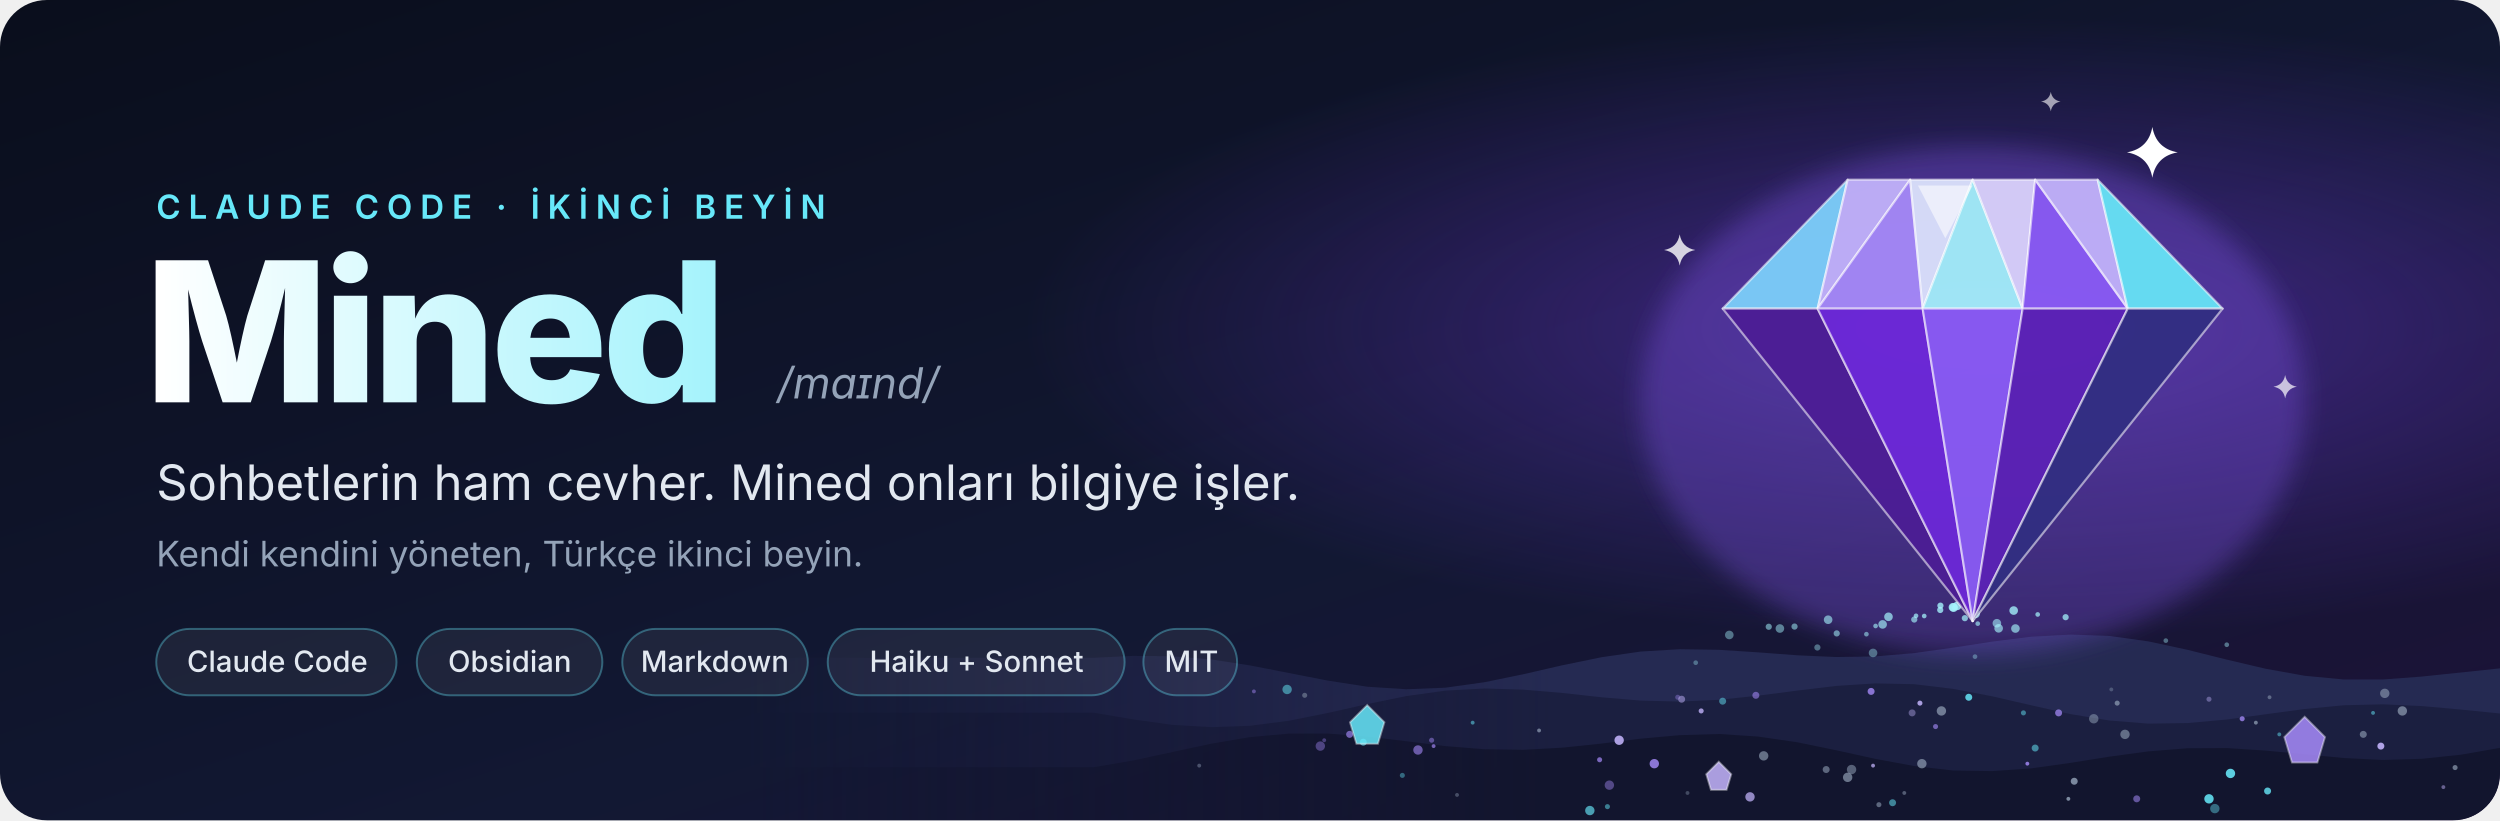
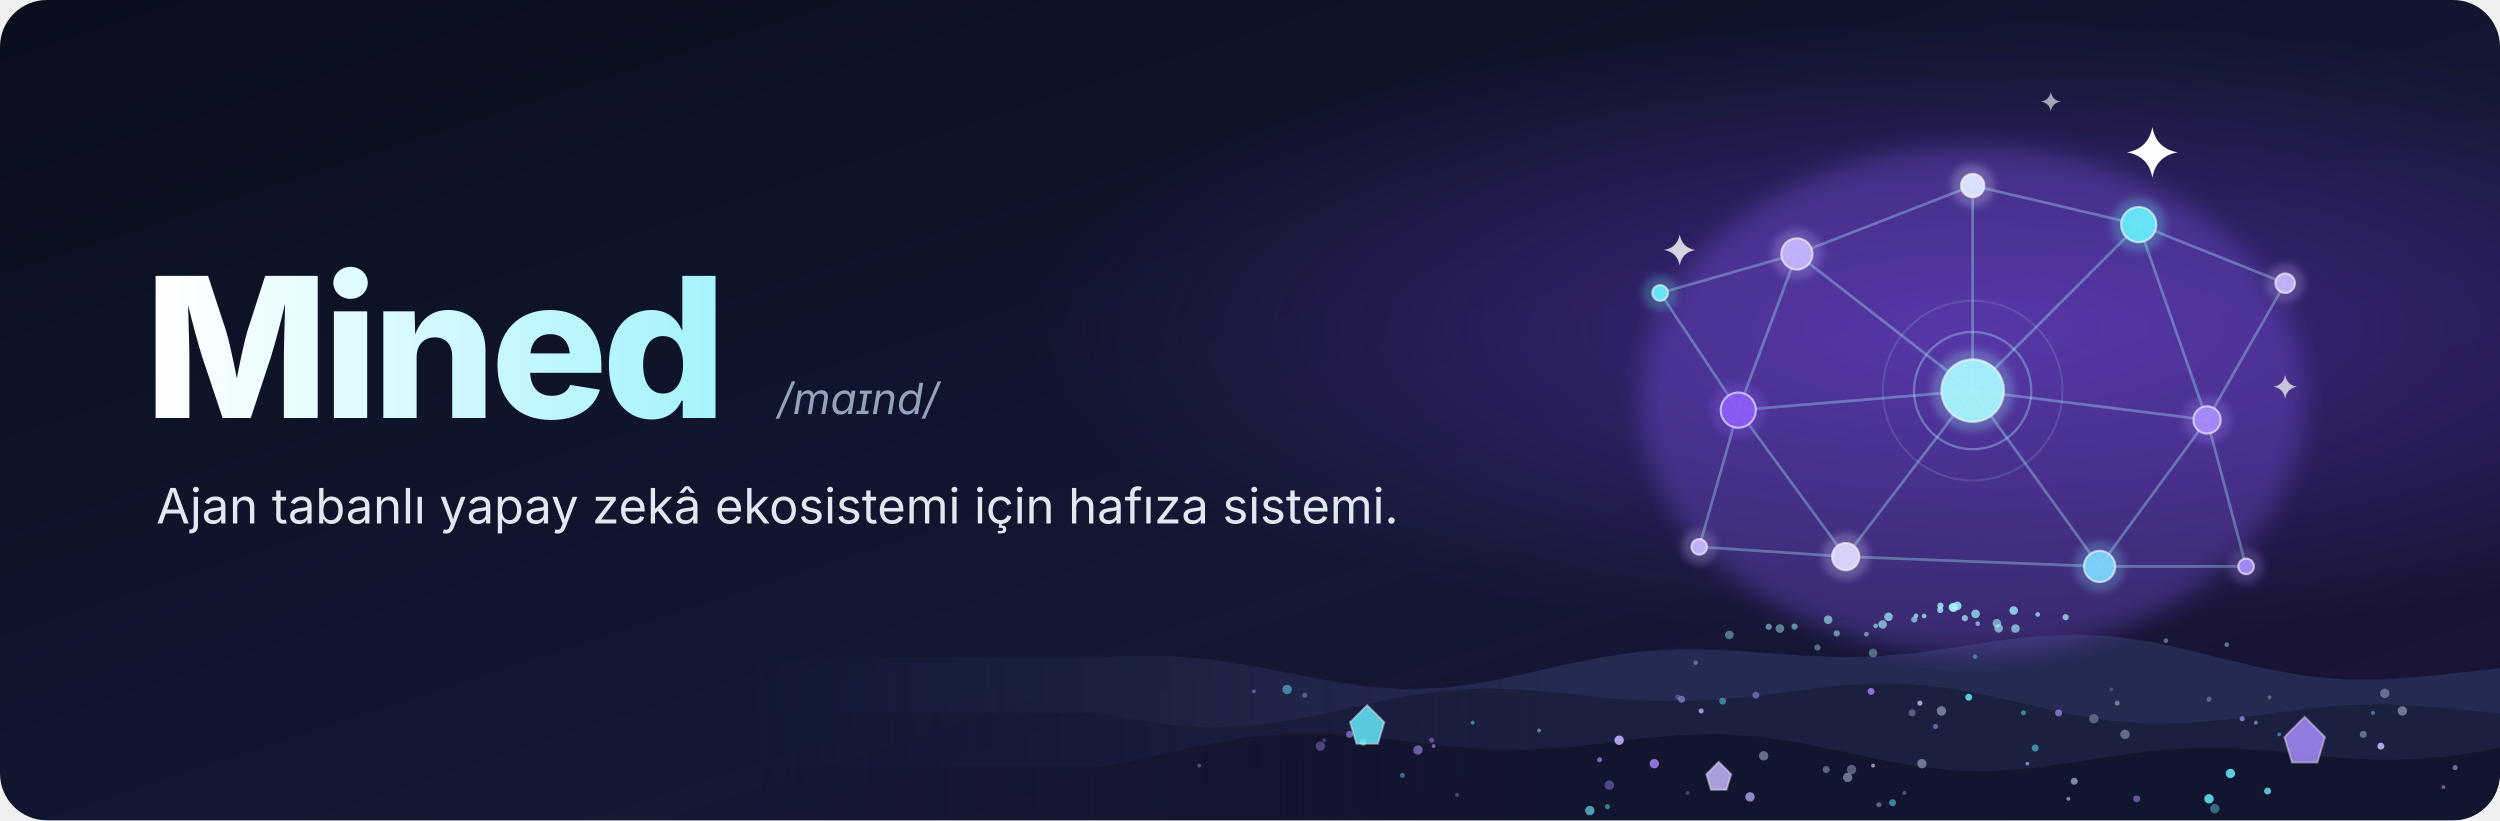
- <svg xmlns="http://www.w3.org/2000/svg" width="1280" height="420" viewBox="0 0 1280 420" role="img" aria-label="Mined: sohbetlerini kalıcı bilgiye işleyen Türkçe ikinci beyin">
+ <svg xmlns="http://www.w3.org/2000/svg" width="1280" height="420" viewBox="0 0 1280 420" role="img" aria-label="Mined: Ajan tabanlı yapay zekâ ekosistemi için hafıza sistemi.">
  <defs>
    <linearGradient id="bg" x1="0" y1="0" x2="1" y2="1">
      <stop offset="0" stop-color="#0a0e1c" />
      <stop offset=".6" stop-color="#121833" />
      <stop offset="1" stop-color="#1d1238" />
    </linearGradient>
    <radialGradient id="glow" cx=".79" cy=".4" r=".38">
      <stop offset="0" stop-color="#7c3aed" stop-opacity=".45" />
      <stop offset="1" stop-color="#7c3aed" stop-opacity="0" />
    </radialGradient>
    <linearGradient id="title" x1="0" y1="0" x2="1" y2="0">
      <stop offset="0" stop-color="#ffffff" />
      <stop offset="1" stop-color="#a5f3fc" />
    </linearGradient>
    <linearGradient id="rock" x1="0" y1="0" x2="0" y2="1">
      <stop offset="0" stop-color="#1e2140" />
      <stop offset="1" stop-color="#0c0e1d" />
    </linearGradient>
    <filter id="blur" x="-50%" y="-50%" width="200%" height="200%">
      <feGaussianBlur stdDeviation="6" />
    </filter>
    <filter id="blur2" x="-50%" y="-50%" width="200%" height="200%">
      <feGaussianBlur stdDeviation="2" />
    </filter>
    <linearGradient id="fadeL" x1="0" y1="0" x2="1" y2="0">
      <stop offset=".30" stop-color="#fff" stop-opacity="0" />
      <stop offset=".62" stop-color="#fff" stop-opacity="1" />
    </linearGradient>
    <mask id="fade" maskUnits="userSpaceOnUse" x="0" y="0" width="1280" height="420">
      <rect width="1280" height="420" fill="url(#fadeL)" />
    </mask>
    <clipPath id="card">
      <rect width="1280" height="420" rx="24" />
    </clipPath>
  </defs>
  <g clip-path="url(#card)">
    <rect width="1280" height="420" fill="url(#bg)" />
    <rect width="1280" height="420" fill="url(#glow)" />
    <g mask="url(#fade)">
      <path d="M0,420 L0,336.8 L560,336.8 L580,335.8 L600,336.0 L620,337.6 L640,340.7 L660,344.6 L680,348.5 L700,351.6 L720,352.9 L740,352.1 L760,349.3 L780,345.2 L800,340.6 L820,336.5 L840,333.6 L860,332.4 L880,332.7 L900,334.0 L920,335.5 L940,336.4 L960,336.1 L980,334.4 L1000,331.6 L1020,328.5 L1040,326.0 L1060,324.9 L1080,325.6 L1100,328.4 L1120,332.7 L1140,337.7 L1160,342.4 L1180,346.0 L1200,347.9 L1220,347.9 L1240,346.4 L1260,344.3 L1280,342.2 L1300,341.1 L1300,420Z" fill="#252a52" fill-opacity="1" />
      <path d="M0,420 L0,364.9 L560,364.9 L580,368.3 L600,371.1 L620,372.3 L640,371.6 L660,369.0 L680,365.0 L700,360.5 L720,356.4 L740,353.6 L760,352.5 L780,353.1 L800,354.8 L820,357.0 L840,358.7 L860,359.2 L880,358.3 L900,356.2 L920,353.6 L940,351.2 L960,349.9 L980,350.3 L1000,352.7 L1020,356.5 L1040,361.1 L1060,365.6 L1080,368.9 L1100,370.5 L1120,370.2 L1140,368.4 L1160,365.7 L1180,363.0 L1200,361.1 L1220,360.6 L1240,361.5 L1260,363.3 L1280,365.3 L1300,366.7 L1300,420Z" fill="#1b1f40" fill-opacity="1" />
      <path d="M0,420 L0,392.8 L560,392.8 L580,389.4 L600,385.1 L620,380.8 L640,377.4 L660,375.6 L680,375.6 L700,377.1 L720,379.5 L740,382.0 L760,383.6 L780,383.9 L800,382.8 L820,380.7 L840,378.2 L860,376.4 L880,375.8 L900,377.1 L920,380.0 L940,384.1 L960,388.5 L980,392.2 L1000,394.5 L1020,394.8 L1040,393.4 L1060,390.6 L1080,387.4 L1100,384.7 L1120,383.1 L1140,383.0 L1160,384.3 L1180,386.2 L1200,388.1 L1220,389.1 L1240,388.5 L1260,386.4 L1280,382.9 L1300,378.8 L1300,420Z" fill="#12152e" fill-opacity="1" />
      <circle cx="903" cy="387" r="2.4" fill="#94a3b8" fill-opacity="0.63" />
      <circle cx="994" cy="364" r="2.4" fill="#94a3b8" fill-opacity="0.70" />
      <circle cx="1131" cy="358" r="1.3" fill="#c4b5fd" fill-opacity="0.40" />
      <circle cx="1142" cy="396" r="2.4" fill="#67e8f9" fill-opacity="0.88" />
      <circle cx="1038" cy="391" r="1" fill="#a78bfa" fill-opacity="0.81" />
      <circle cx="642" cy="354" r="1" fill="#a78bfa" fill-opacity="0.78" />
      <circle cx="819" cy="389" r="1.3" fill="#a78bfa" fill-opacity="0.70" />
      <circle cx="935" cy="394" r="1.8" fill="#94a3b8" fill-opacity="0.57" />
      <circle cx="969" cy="411" r="1.8" fill="#67e8f9" fill-opacity="0.52" />
      <circle cx="754" cy="370" r="1" fill="#67e8f9" fill-opacity="0.57" />
      <circle cx="1167" cy="376" r="1" fill="#67e8f9" fill-opacity="0.47" />
      <circle cx="1221" cy="355" r="2.4" fill="#94a3b8" fill-opacity="0.58" />
      <circle cx="979" cy="365" r="1.8" fill="#c4b5fd" fill-opacity="0.40" />
      <circle cx="823" cy="413" r="1.3" fill="#67e8f9" fill-opacity="0.49" />
      <circle cx="668" cy="356" r="1.3" fill="#94a3b8" fill-opacity="0.73" />
      <circle cx="726" cy="384" r="2.4" fill="#a78bfa" fill-opacity="0.70" />
      <circle cx="678" cy="379" r="1" fill="#a78bfa" fill-opacity="0.50" />
      <circle cx="1251" cy="403" r="1" fill="#c4b5fd" fill-opacity="0.47" />
      <circle cx="864" cy="406" r="1" fill="#94a3b8" fill-opacity="0.37" />
      <circle cx="698" cy="380" r="1.8" fill="#67e8f9" fill-opacity="0.81" />
      <circle cx="859" cy="357" r="1.3" fill="#a78bfa" fill-opacity="0.36" />
      <circle cx="847" cy="391" r="2.4" fill="#a78bfa" fill-opacity="0.81" />
      <circle cx="691" cy="376" r="1.8" fill="#a78bfa" fill-opacity="0.85" />
      <circle cx="1148" cy="368" r="1.3" fill="#a78bfa" fill-opacity="0.76" />
      <circle cx="1230" cy="364" r="2.4" fill="#94a3b8" fill-opacity="0.68" />
      <circle cx="882" cy="359" r="1.8" fill="#67e8f9" fill-opacity="0.48" />
      <circle cx="1072" cy="368" r="2.4" fill="#94a3b8" fill-opacity="0.51" />
      <circle cx="718" cy="397" r="1.3" fill="#67e8f9" fill-opacity="0.48" />
      <circle cx="975" cy="406" r="1" fill="#94a3b8" fill-opacity="0.50" />
      <circle cx="1215" cy="365" r="1" fill="#67e8f9" fill-opacity="0.50" />
      <circle cx="899" cy="356" r="1.8" fill="#a78bfa" fill-opacity="0.55" />
      <circle cx="983" cy="360" r="1.3" fill="#c4b5fd" fill-opacity="0.84" />
      <circle cx="1257" cy="393" r="1.3" fill="#94a3b8" fill-opacity="0.67" />
      <circle cx="1219" cy="382" r="1.8" fill="#c4b5fd" fill-opacity="0.88" />
      <circle cx="614" cy="392" r="1" fill="#94a3b8" fill-opacity="0.75" />
      <circle cx="814" cy="415" r="2.4" fill="#67e8f9" fill-opacity="0.65" />
      <circle cx="1094" cy="409" r="1.8" fill="#a78bfa" fill-opacity="0.54" />
      <circle cx="1059" cy="409" r="1" fill="#94a3b8" fill-opacity="0.82" />
      <circle cx="984" cy="391" r="2.4" fill="#94a3b8" fill-opacity="0.67" />
      <circle cx="1008" cy="357" r="1.8" fill="#67e8f9" fill-opacity="0.83" />
      <circle cx="1088" cy="376" r="2.4" fill="#94a3b8" fill-opacity="0.59" />
      <circle cx="1162" cy="357" r="1" fill="#94a3b8" fill-opacity="0.52" />
      <circle cx="659" cy="353" r="2.4" fill="#67e8f9" fill-opacity="0.78" />
      <circle cx="1042" cy="383" r="1.8" fill="#67e8f9" fill-opacity="0.52" />
      <circle cx="1054" cy="365" r="1.8" fill="#a78bfa" fill-opacity="0.71" />
      <circle cx="896" cy="408" r="2.4" fill="#c4b5fd" fill-opacity="0.72" />
      <circle cx="733" cy="379" r="1.3" fill="#a78bfa" fill-opacity="0.56" />
      <circle cx="991" cy="372" r="1.3" fill="#a78bfa" fill-opacity="0.62" />
      <circle cx="1161" cy="405" r="1.8" fill="#67e8f9" fill-opacity="0.80" />
      <circle cx="676" cy="382" r="2.4" fill="#a78bfa" fill-opacity="0.56" />
      <circle cx="948" cy="394" r="2.4" fill="#94a3b8" fill-opacity="0.53" />
      <circle cx="1155" cy="370" r="1" fill="#94a3b8" fill-opacity="0.72" />
      <circle cx="788" cy="374" r="1" fill="#94a3b8" fill-opacity="0.70" />
      <circle cx="871" cy="364" r="1.3" fill="#c4b5fd" fill-opacity="0.78" />
      <circle cx="1134" cy="414" r="2.4" fill="#67e8f9" fill-opacity="0.41" />
      <circle cx="959" cy="392" r="1" fill="#c4b5fd" fill-opacity="0.73" />
      <circle cx="734" cy="382" r="1" fill="#a78bfa" fill-opacity="0.77" />
      <circle cx="958" cy="354" r="1.8" fill="#a78bfa" fill-opacity="0.78" />
      <circle cx="962" cy="412" r="1.3" fill="#94a3b8" fill-opacity="0.57" />
      <circle cx="1131" cy="409" r="2.4" fill="#67e8f9" fill-opacity="0.86" />
      <circle cx="1084" cy="360" r="1.3" fill="#94a3b8" fill-opacity="0.69" />
      <circle cx="1210" cy="376" r="1.8" fill="#94a3b8" fill-opacity="0.61" />
      <circle cx="1036" cy="365" r="1.3" fill="#67e8f9" fill-opacity="0.48" />
      <circle cx="861" cy="358" r="1.8" fill="#c4b5fd" fill-opacity="0.49" />
      <circle cx="1081" cy="353" r="1" fill="#94a3b8" fill-opacity="0.37" />
      <circle cx="829" cy="379" r="2.4" fill="#c4b5fd" fill-opacity="0.86" />
      <circle cx="746" cy="407" r="1" fill="#94a3b8" fill-opacity="0.45" />
      <circle cx="824" cy="402" r="2.4" fill="#a78bfa" fill-opacity="0.43" />
      <circle cx="946" cy="398" r="2.4" fill="#94a3b8" fill-opacity="0.67" />
      <circle cx="1062" cy="400" r="1.8" fill="#94a3b8" fill-opacity="0.81" />
    </g>
    <ellipse cx="1010" cy="205.0" rx="170" ry="130" fill="#8b5cf6" fill-opacity=".30" filter="url(#blur)" />
    <circle cx="1022.4" cy="319.1" r="2.2" fill="#a5f3fc" fill-opacity="0.59" />
    <circle cx="1000.3" cy="311.1" r="2.2" fill="#a5f3fc" fill-opacity="0.80" />
    <circle cx="999.9" cy="310.9" r="2.2" fill="#a5f3fc" fill-opacity="0.80" />
    <circle cx="955.6" cy="324.7" r="1.2" fill="#a5f3fc" fill-opacity="0.54" />
    <circle cx="1011.2" cy="336.2" r="1.2" fill="#a5f3fc" fill-opacity="0.35" />
    <circle cx="1011.5" cy="314.3" r="2.2" fill="#a5f3fc" fill-opacity="0.72" />
    <circle cx="885.4" cy="325.1" r="2.2" fill="#a5f3fc" fill-opacity="0.42" />
    <circle cx="1006.0" cy="316.5" r="1.6" fill="#a5f3fc" fill-opacity="0.72" />
    <circle cx="930.5" cy="331.5" r="1.6" fill="#a5f3fc" fill-opacity="0.40" />
    <circle cx="1031.0" cy="312.6" r="2.2" fill="#a5f3fc" fill-opacity="0.78" />
    <circle cx="980.1" cy="317.2" r="1.6" fill="#a5f3fc" fill-opacity="0.64" />
    <circle cx="868.2" cy="339.3" r="1.2" fill="#a5f3fc" fill-opacity="0.35" />
    <circle cx="911.3" cy="321.8" r="2.2" fill="#a5f3fc" fill-opacity="0.48" />
    <circle cx="959.0" cy="334.3" r="2.2" fill="#a5f3fc" fill-opacity="0.39" />
    <circle cx="1023.3" cy="321.7" r="2.2" fill="#a5f3fc" fill-opacity="0.64" />
    <circle cx="940.4" cy="324.3" r="1.6" fill="#a5f3fc" fill-opacity="0.55" />
    <circle cx="1031.9" cy="321.8" r="2.2" fill="#a5f3fc" fill-opacity="0.64" />
    <circle cx="963.9" cy="319.7" r="2.2" fill="#a5f3fc" fill-opacity="0.65" />
    <circle cx="960.3" cy="320.5" r="1.2" fill="#a5f3fc" fill-opacity="0.62" />
    <circle cx="985.2" cy="315.4" r="1.2" fill="#a5f3fc" fill-opacity="0.73" />
    <circle cx="1000.5" cy="311.2" r="1.2" fill="#a5f3fc" fill-opacity="0.78" />
    <circle cx="1108.9" cy="328.0" r="1.2" fill="#a5f3fc" fill-opacity="0.39" />
    <circle cx="918.8" cy="320.8" r="1.6" fill="#a5f3fc" fill-opacity="0.53" />
    <circle cx="1043.3" cy="314.6" r="1.2" fill="#a5f3fc" fill-opacity="0.72" />
    <circle cx="981.0" cy="315.3" r="1.2" fill="#a5f3fc" fill-opacity="0.72" />
    <circle cx="993.4" cy="312.3" r="1.6" fill="#a5f3fc" fill-opacity="0.78" />
    <circle cx="966.9" cy="315.8" r="2.2" fill="#a5f3fc" fill-opacity="0.70" />
    <circle cx="1057.6" cy="316.0" r="1.6" fill="#a5f3fc" fill-opacity="0.73" />
    <circle cx="936.0" cy="317.3" r="2.2" fill="#a5f3fc" fill-opacity="0.60" />
    <circle cx="1140.1" cy="330.1" r="1.2" fill="#a5f3fc" fill-opacity="0.43" />
    <circle cx="1002.1" cy="310.2" r="2.2" fill="#a5f3fc" fill-opacity="0.82" />
    <circle cx="993.5" cy="310.1" r="1.6" fill="#a5f3fc" fill-opacity="0.80" />
    <circle cx="905.6" cy="320.9" r="1.6" fill="#a5f3fc" fill-opacity="0.53" />
    <circle cx="1012.6" cy="319.3" r="1.2" fill="#a5f3fc" fill-opacity="0.63" />
-     <g stroke="#ffffff" stroke-opacity=".55" stroke-width="1.1" stroke-linejoin="round">
-       <polygon points="882.0,158.0 946.0,92.0 930.6,158.0" fill="#7dd3fc" fill-opacity=".92" />
-       <polygon points="946.0,92.0 978.0,92.0 930.6,158.0" fill="#c4b5fd" fill-opacity=".92" />
-       <polygon points="978.0,92.0 984.4,158.0 930.6,158.0" fill="#a78bfa" fill-opacity=".92" />
-       <polygon points="978.0,92.0 1010.0,92.0 984.4,158.0" fill="#e0e7ff" fill-opacity=".92" />
-       <polygon points="1010.0,92.0 1035.6,158.0 984.4,158.0" fill="#a5f3fc" fill-opacity=".92" />
-       <polygon points="1010.0,92.0 1042.0,92.0 1035.6,158.0" fill="#ddd6fe" fill-opacity=".92" />
-       <polygon points="1042.0,92.0 1089.4,158.0 1035.6,158.0" fill="#8b5cf6" fill-opacity=".92" />
-       <polygon points="1042.0,92.0 1074.0,92.0 1089.4,158.0" fill="#c4b5fd" fill-opacity=".92" />
-       <polygon points="1074.0,92.0 1138.0,158.0 1089.4,158.0" fill="#67e8f9" fill-opacity=".92" />
-       <polygon points="882.0,158.0 930.6,158.0 1010.0,318.0" fill="#4c1d95" fill-opacity=".92" />
-       <polygon points="930.6,158.0 984.4,158.0 1010.0,318.0" fill="#6d28d9" fill-opacity=".92" />
-       <polygon points="984.4,158.0 1035.6,158.0 1010.0,318.0" fill="#8b5cf6" fill-opacity=".92" />
-       <polygon points="1035.6,158.0 1089.4,158.0 1010.0,318.0" fill="#5b21b6" fill-opacity=".92" />
-       <polygon points="1089.4,158.0 1138.0,158.0 1010.0,318.0" fill="#312e81" fill-opacity=".92" />
+     <g stroke="#a5f3fc" stroke-opacity=".35" stroke-width="1.4">
+       <line x1="1010" y1="200" x2="920" y2="130" />
+       <line x1="1010" y1="200" x2="1095" y2="115" />
+       <line x1="1010" y1="200" x2="1130" y2="215" />
+       <line x1="1010" y1="200" x2="1075" y2="290" />
+       <line x1="1010" y1="200" x2="945" y2="285" />
+       <line x1="1010" y1="200" x2="890" y2="210" />
+       <line x1="1010" y1="200" x2="1010" y2="95" />
+       <line x1="920" y1="130" x2="1010" y2="95" />
+       <line x1="1010" y1="95" x2="1095" y2="115" />
+       <line x1="1095" y1="115" x2="1130" y2="215" />
+       <line x1="1095" y1="115" x2="1170" y2="145" />
+       <line x1="1130" y1="215" x2="1170" y2="145" />
+       <line x1="1130" y1="215" x2="1075" y2="290" />
+       <line x1="1075" y1="290" x2="945" y2="285" />
+       <line x1="945" y1="285" x2="890" y2="210" />
+       <line x1="890" y1="210" x2="920" y2="130" />
+       <line x1="920" y1="130" x2="850" y2="150" />
+       <line x1="890" y1="210" x2="850" y2="150" />
+       <line x1="1075" y1="290" x2="1150" y2="290" />
+       <line x1="1130" y1="215" x2="1150" y2="290" />
+       <line x1="945" y1="285" x2="870" y2="280" />
+       <line x1="890" y1="210" x2="870" y2="280" />
    </g>
-     <polygon points="982.0,95 1010,95 996.0,122" fill="#ffffff" fill-opacity=".55" />
+     <circle cx="1010" cy="200" r="30" fill="none" stroke="#a5f3fc" stroke-opacity=".35" stroke-width="1.2" />
+     <circle cx="1010" cy="200" r="46" fill="none" stroke="#a5f3fc" stroke-opacity=".15" stroke-width="1" />
+     <circle cx="1010" cy="200" r="21" fill="#a5f3fc" fill-opacity=".25" filter="url(#blur2)" />
+     <circle cx="1010" cy="200" r="16" fill="#a5f3fc" fill-opacity=".95" stroke="#ffffff" stroke-opacity=".6" stroke-width="1.1" />
+     <circle cx="920" cy="130" r="13" fill="#c4b5fd" fill-opacity=".25" filter="url(#blur2)" />
+     <circle cx="920" cy="130" r="8" fill="#c4b5fd" fill-opacity=".95" stroke="#ffffff" stroke-opacity=".6" stroke-width="1.1" />
+     <circle cx="1095" cy="115" r="14" fill="#67e8f9" fill-opacity=".25" filter="url(#blur2)" />
+     <circle cx="1095" cy="115" r="9" fill="#67e8f9" fill-opacity=".95" stroke="#ffffff" stroke-opacity=".6" stroke-width="1.1" />
+     <circle cx="1130" cy="215" r="12" fill="#a78bfa" fill-opacity=".25" filter="url(#blur2)" />
+     <circle cx="1130" cy="215" r="7" fill="#a78bfa" fill-opacity=".95" stroke="#ffffff" stroke-opacity=".6" stroke-width="1.1" />
+     <circle cx="1075" cy="290" r="13" fill="#7dd3fc" fill-opacity=".25" filter="url(#blur2)" />
+     <circle cx="1075" cy="290" r="8" fill="#7dd3fc" fill-opacity=".95" stroke="#ffffff" stroke-opacity=".6" stroke-width="1.1" />
+     <circle cx="945" cy="285" r="12" fill="#ddd6fe" fill-opacity=".25" filter="url(#blur2)" />
+     <circle cx="945" cy="285" r="7" fill="#ddd6fe" fill-opacity=".95" stroke="#ffffff" stroke-opacity=".6" stroke-width="1.1" />
+     <circle cx="890" cy="210" r="14" fill="#8b5cf6" fill-opacity=".25" filter="url(#blur2)" />
+     <circle cx="890" cy="210" r="9" fill="#8b5cf6" fill-opacity=".95" stroke="#ffffff" stroke-opacity=".6" stroke-width="1.1" />
+     <circle cx="1010" cy="95" r="11" fill="#e0e7ff" fill-opacity=".25" filter="url(#blur2)" />
+     <circle cx="1010" cy="95" r="6" fill="#e0e7ff" fill-opacity=".95" stroke="#ffffff" stroke-opacity=".6" stroke-width="1.1" />
+     <circle cx="1170" cy="145" r="10" fill="#c4b5fd" fill-opacity=".25" filter="url(#blur2)" />
+     <circle cx="1170" cy="145" r="5" fill="#c4b5fd" fill-opacity=".95" stroke="#ffffff" stroke-opacity=".6" stroke-width="1.1" />
+     <circle cx="850" cy="150" r="9" fill="#67e8f9" fill-opacity=".25" filter="url(#blur2)" />
+     <circle cx="850" cy="150" r="4" fill="#67e8f9" fill-opacity=".95" stroke="#ffffff" stroke-opacity=".6" stroke-width="1.1" />
+     <circle cx="1150" cy="290" r="9" fill="#a78bfa" fill-opacity=".25" filter="url(#blur2)" />
+     <circle cx="1150" cy="290" r="4" fill="#a78bfa" fill-opacity=".95" stroke="#ffffff" stroke-opacity=".6" stroke-width="1.1" />
+     <circle cx="870" cy="280" r="9" fill="#c4b5fd" fill-opacity=".25" filter="url(#blur2)" />
+     <circle cx="870" cy="280" r="4" fill="#c4b5fd" fill-opacity=".95" stroke="#ffffff" stroke-opacity=".6" stroke-width="1.1" />
    <path d="M1102,65 Q1103.95,76.05 1115,78 Q1103.95,79.95 1102,91 Q1100.05,79.95 1089,78 Q1100.05,76.05 1102,65Z" fill="#ffffff" fill-opacity="1" />
    <path d="M860,120 Q861.2,126.8 868,128 Q861.2,129.2 860,136 Q858.8,129.2 852,128 Q858.8,126.8 860,120Z" fill="#ffffff" fill-opacity="0.8" />
    <path d="M1170,192 Q1170.9,197.1 1176,198 Q1170.9,198.9 1170,204 Q1169.1,198.9 1164,198 Q1169.1,197.1 1170,192Z" fill="#ffffff" fill-opacity="0.7" />
    <path d="M1050,47 Q1050.75,51.25 1055,52 Q1050.75,52.75 1050,57 Q1049.25,52.75 1045,52 Q1049.25,51.25 1050,47Z" fill="#ffffff" fill-opacity="0.6" />
    <polygon points="700,361 708.8,369.8 705.5,380.8 694.5,380.8 691.2,369.8" fill="#67e8f9" fill-opacity=".85" stroke="#ffffff" stroke-opacity=".4" />
    <polygon points="1180,367 1190.4,377.4 1186.5,390.4 1173.5,390.4 1169.6,377.4" fill="#a78bfa" fill-opacity=".85" stroke="#ffffff" stroke-opacity=".4" />
    <polygon points="880,390 886.4,396.4 884.0,404.4 876.0,404.4 873.6,396.4" fill="#c4b5fd" fill-opacity=".85" stroke="#ffffff" stroke-opacity=".4" />
-     <text x="80" y="112" font-family="'Segoe UI', Inter, 'Helvetica Neue', Arial, sans-serif" font-size="17" font-weight="600" letter-spacing="4" fill="#67e8f9">CLAUDE CODE · İKİNCİ BEYİN</text>
-     <text x="74" y="206" font-family="'Segoe UI', Inter, 'Helvetica Neue', Arial, sans-serif" font-size="100" font-weight="800" letter-spacing="-3" fill="url(#title)">Mined</text>
-     <text x="398" y="204" font-family="'Segoe UI', Inter, 'Helvetica Neue', Arial, sans-serif" font-size="22" font-style="italic" fill="#94a3b8">/maɪnd/</text>
-     <text x="80" y="256" font-family="'Segoe UI', Inter, 'Helvetica Neue', Arial, sans-serif" font-size="25" fill="#e2e8f0">Sohbetlerin ham cevher. Mined onları bilgiye işler.</text>
-     <text x="80" y="290" font-family="'Segoe UI', Inter, 'Helvetica Neue', Arial, sans-serif" font-size="18" fill="#94a3b8">Kendi kendini yöneten, Türkçe ikinci beyin.</text>
-     <rect x="80" y="322" width="123" height="34" rx="17" fill="#ffffff" fill-opacity=".06" stroke="#67e8f9" stroke-opacity=".35" />
-     <text x="142" y="344" text-anchor="middle" font-family="'Segoe UI', Inter, 'Helvetica Neue', Arial, sans-serif" font-size="15" font-weight="500" fill="#e2e8f0">Claude Code</text>
-     <rect x="213.4" y="322" width="95" height="34" rx="17" fill="#ffffff" fill-opacity=".06" stroke="#67e8f9" stroke-opacity=".35" />
-     <text x="261" y="344" text-anchor="middle" font-family="'Segoe UI', Inter, 'Helvetica Neue', Arial, sans-serif" font-size="15" font-weight="500" fill="#e2e8f0">Obsidian</text>
-     <rect x="318.6" y="322" width="95" height="34" rx="17" fill="#ffffff" fill-opacity=".06" stroke="#67e8f9" stroke-opacity=".35" />
-     <text x="366" y="344" text-anchor="middle" font-family="'Segoe UI', Inter, 'Helvetica Neue', Arial, sans-serif" font-size="15" font-weight="500" fill="#e2e8f0">Markdown</text>
-     <rect x="423.8" y="322" width="152" height="34" rx="17" fill="#ffffff" fill-opacity=".06" stroke="#67e8f9" stroke-opacity=".35" />
-     <text x="500" y="344" text-anchor="middle" font-family="'Segoe UI', Inter, 'Helvetica Neue', Arial, sans-serif" font-size="15" font-weight="500" fill="#e2e8f0">Haiku + Sonnet</text>
-     <rect x="585.4" y="322" width="48" height="34" rx="17" fill="#ffffff" fill-opacity=".06" stroke="#67e8f9" stroke-opacity=".35" />
-     <text x="610" y="344" text-anchor="middle" font-family="'Segoe UI', Inter, 'Helvetica Neue', Arial, sans-serif" font-size="15" font-weight="500" fill="#e2e8f0">MIT</text>
+     <text x="74" y="214" font-family="'Segoe UI', Inter, 'Helvetica Neue', Arial, sans-serif" font-size="100" font-weight="800" letter-spacing="-3" fill="url(#title)">Mined</text>
+     <text x="398" y="212" font-family="'Segoe UI', Inter, 'Helvetica Neue', Arial, sans-serif" font-size="22" font-style="italic" fill="#94a3b8">/maɪnd/</text>
+     <text x="80" y="268" font-family="'Segoe UI', Inter, 'Helvetica Neue', Arial, sans-serif" font-size="25" fill="#e2e8f0">Ajan tabanlı yapay zekâ ekosistemi için hafıza sistemi.</text>
  </g>
</svg>
